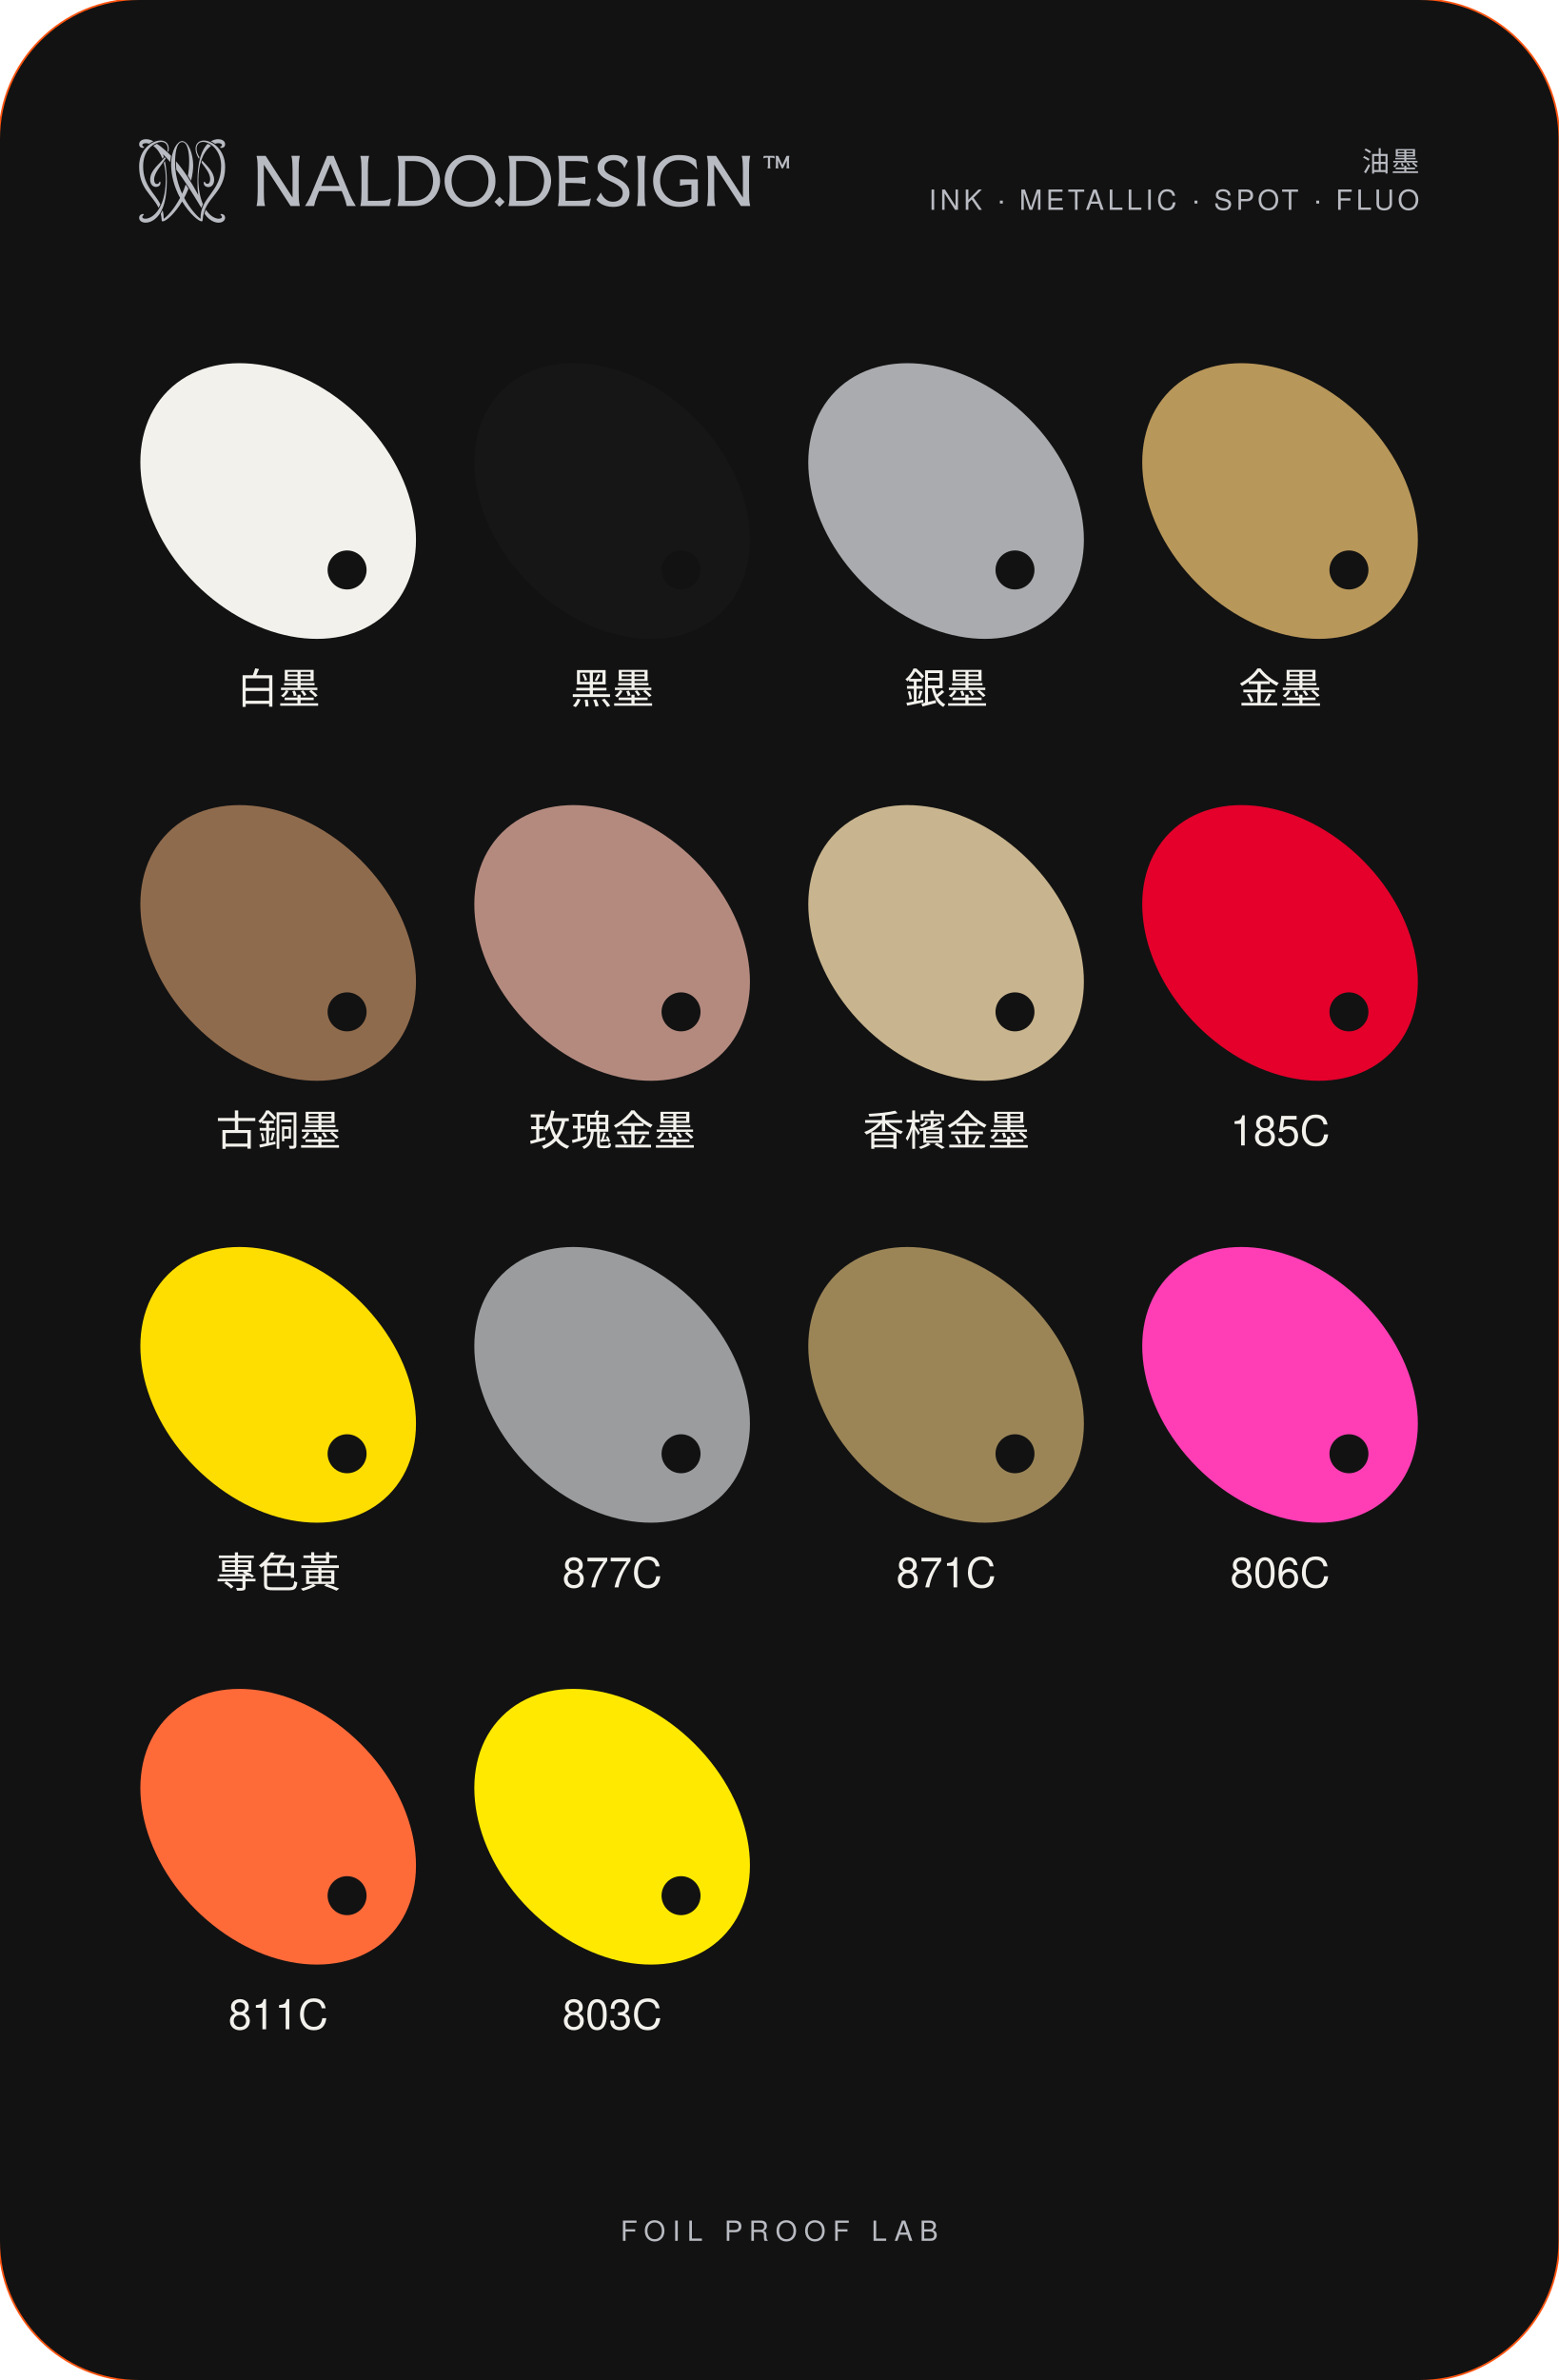
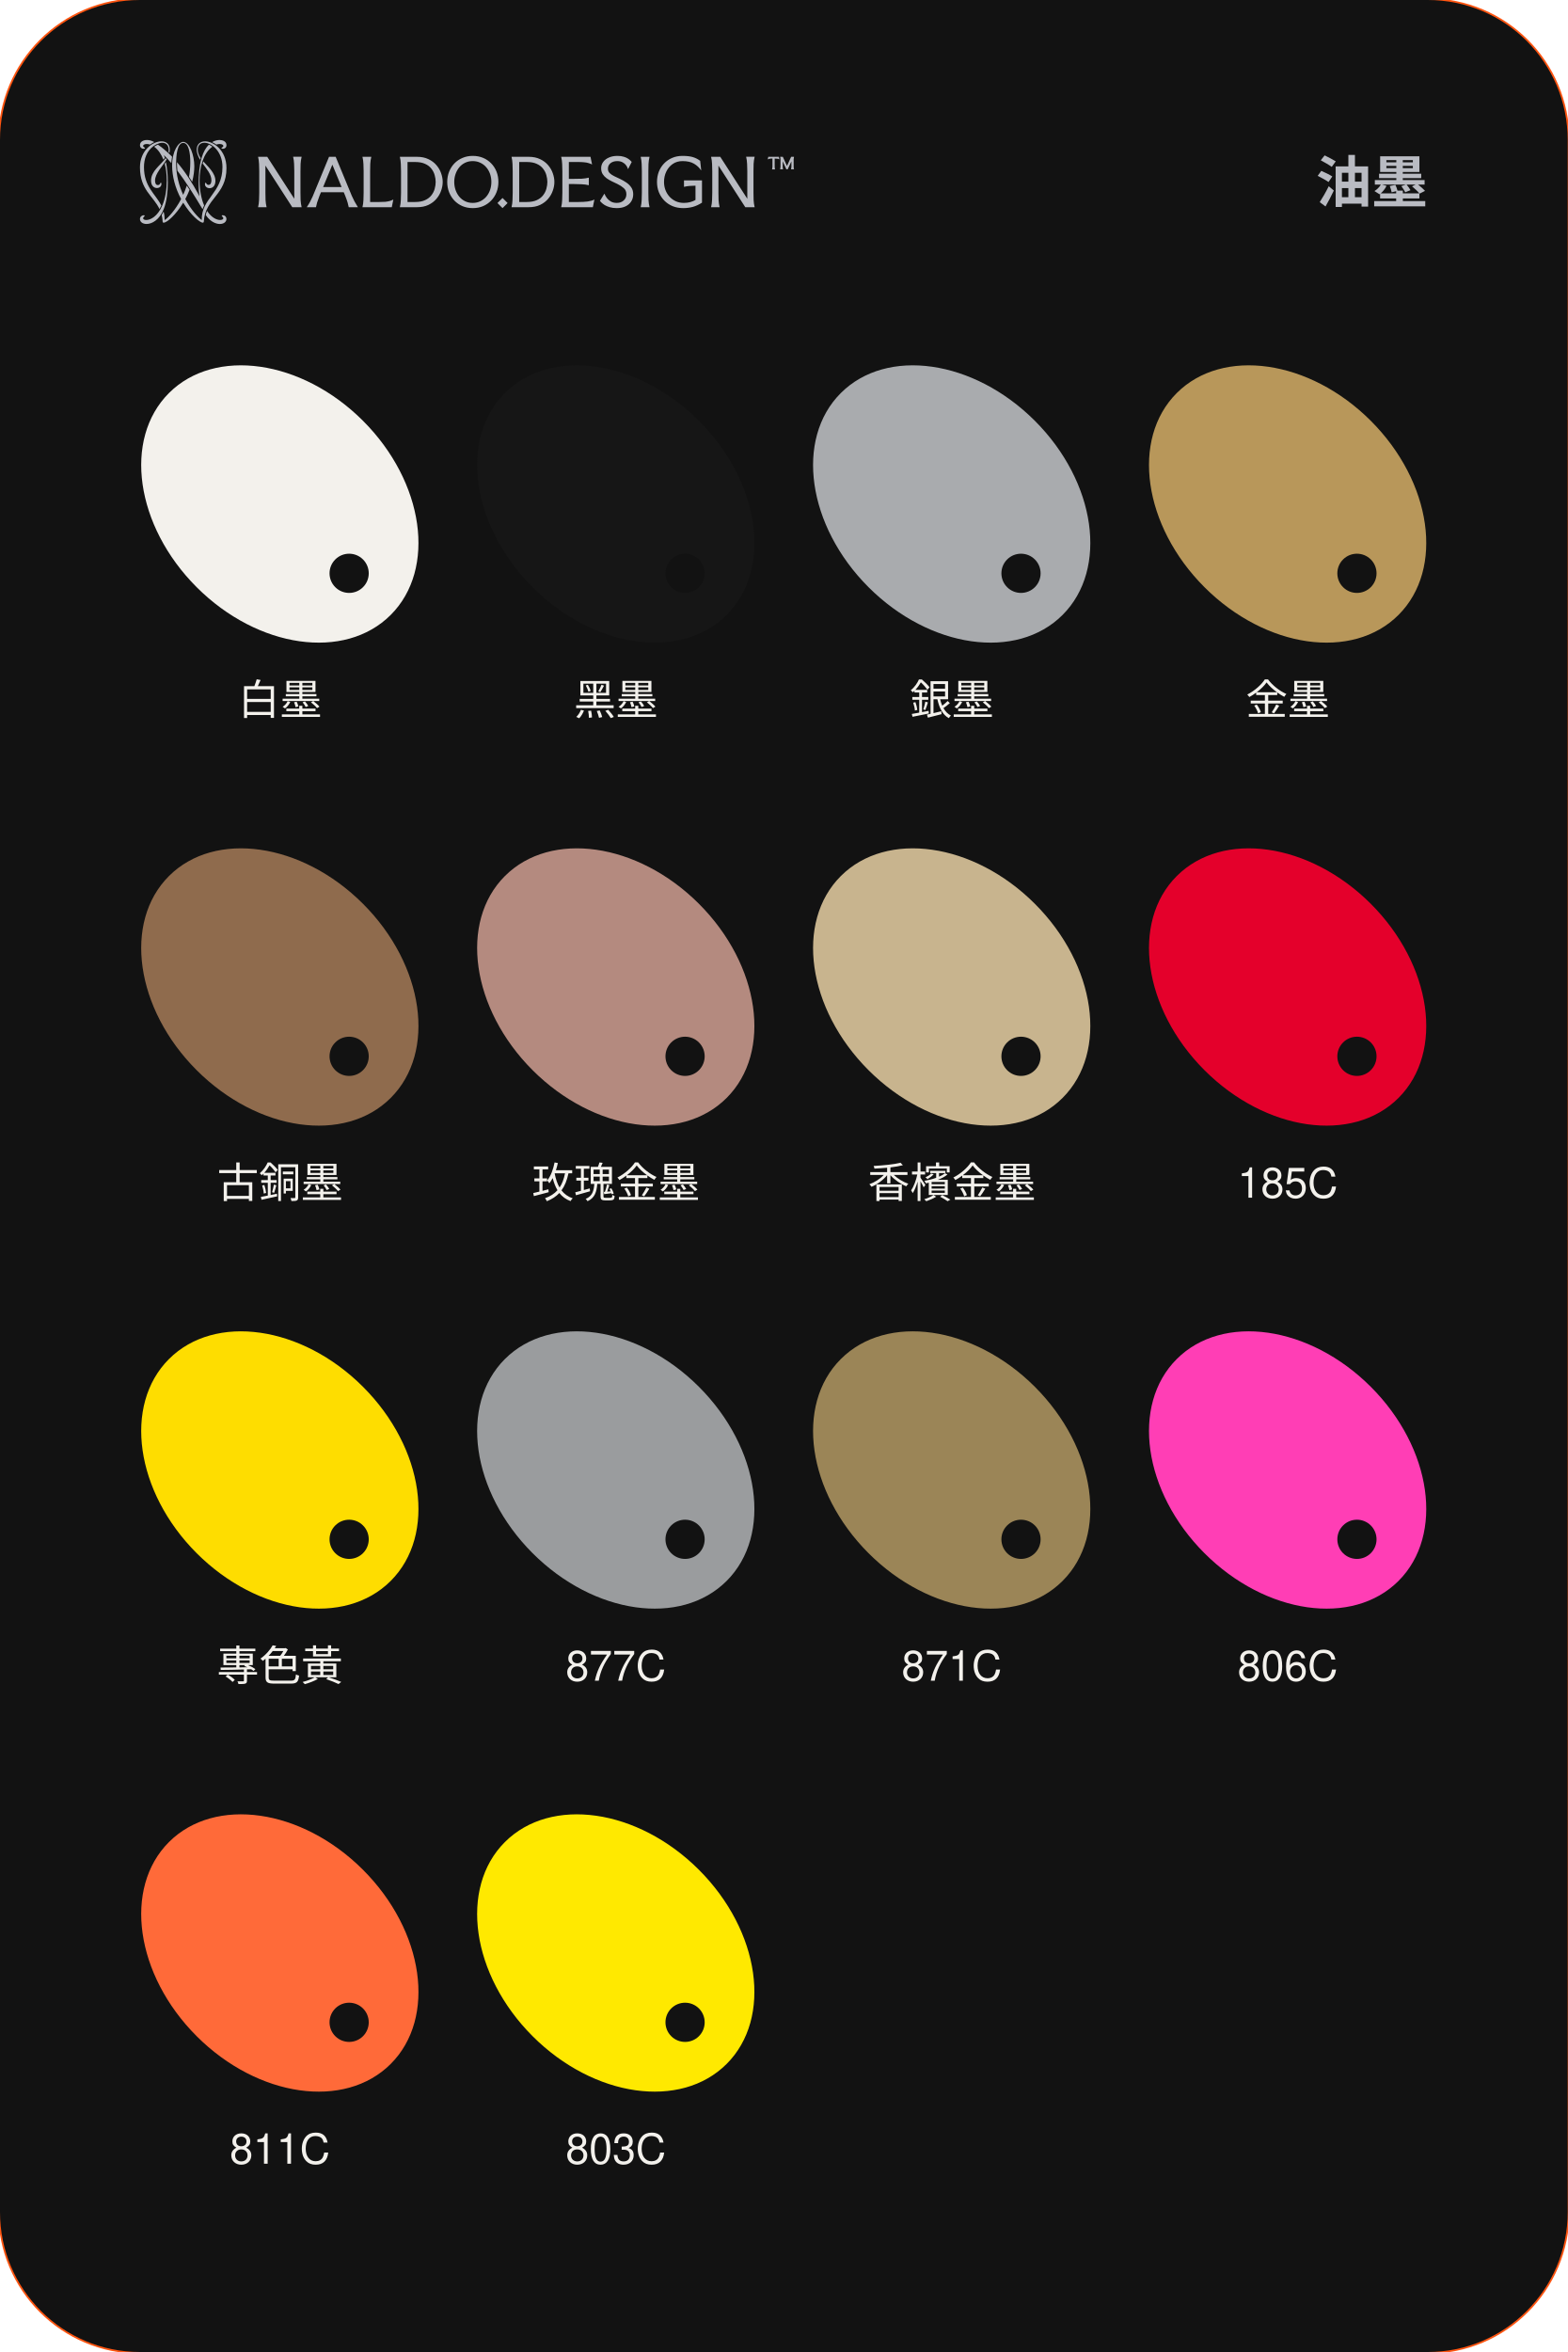
- <svg xmlns="http://www.w3.org/2000/svg" viewBox="0 0 448 684" width="448" height="684">
+ <svg xmlns="http://www.w3.org/2000/svg" viewBox="0 0 448 672" width="448" height="672">
  <g id="刀模">
-     <rect x="0" y="0" width="448" height="684" rx="40" fill="none" stroke="#ff5511" stroke-width="1" />
+     <rect x="0" y="0" width="448" height="672" rx="40" fill="none" stroke="#ff5511" stroke-width="1" />
  </g>
  <g id="紙_銅版紙 #121212 0.5mm">
-     <rect x="0" y="0" width="448" height="684" rx="40" fill="#121212" />
+     <rect x="0" y="0" width="448" height="672" rx="40" fill="#121212" />
  </g>
  <g id="印刷_白墨">
    <path transform="translate(40 104) scale(0.22409)" d="M284.421 72.421C362.526 150.526 378.355 261.33 319.777 319.909C261.198 378.487 150.394 362.658 72.289 284.553C-5.816 206.449 -21.645 95.645 36.934 37.066C95.513 -21.513 206.316 -5.684 284.421 72.421ZM284.421 249.198C274.658 239.435 258.829 239.435 249.066 249.198C239.303 258.961 239.303 274.79 249.066 284.553C258.829 294.316 274.658 294.316 284.421 284.553C294.184 274.79 294.184 258.961 284.421 249.198Z" fill="#f3f1ec" />
  </g>
  <g id="印刷_黑墨">
    <path transform="translate(136 104) scale(0.22409)" d="M284.421 72.421C362.526 150.526 378.355 261.33 319.777 319.909C261.198 378.487 150.394 362.658 72.289 284.553C-5.816 206.449 -21.645 95.645 36.934 37.066C95.513 -21.513 206.316 -5.684 284.421 72.421ZM284.421 249.198C274.658 239.435 258.829 239.435 249.066 249.198C239.303 258.961 239.303 274.79 249.066 284.553C258.829 294.316 274.658 294.316 284.421 284.553C294.184 274.79 294.184 258.961 284.421 249.198Z" fill="#161616" />
  </g>
  <g id="印刷_銀墨">
    <path transform="translate(232 104) scale(0.22409)" d="M284.421 72.421C362.526 150.526 378.355 261.33 319.777 319.909C261.198 378.487 150.394 362.658 72.289 284.553C-5.816 206.449 -21.645 95.645 36.934 37.066C95.513 -21.513 206.316 -5.684 284.421 72.421ZM284.421 249.198C274.658 239.435 258.829 239.435 249.066 249.198C239.303 258.961 239.303 274.79 249.066 284.553C258.829 294.316 274.658 294.316 284.421 284.553C294.184 274.79 294.184 258.961 284.421 249.198Z" fill="#a9abae" />
  </g>
  <g id="印刷_金墨">
    <path transform="translate(328 104) scale(0.22409)" d="M284.421 72.421C362.526 150.526 378.355 261.33 319.777 319.909C261.198 378.487 150.394 362.658 72.289 284.553C-5.816 206.449 -21.645 95.645 36.934 37.066C95.513 -21.513 206.316 -5.684 284.421 72.421ZM284.421 249.198C274.658 239.435 258.829 239.435 249.066 249.198C239.303 258.961 239.303 274.79 249.066 284.553C258.829 294.316 274.658 294.316 284.421 284.553C294.184 274.79 294.184 258.961 284.421 249.198Z" fill="#b8975a" />
  </g>
  <g id="印刷_古銅墨">
-     <path transform="translate(40 231) scale(0.22409)" d="M284.421 72.421C362.526 150.526 378.355 261.33 319.777 319.909C261.198 378.487 150.394 362.658 72.289 284.553C-5.816 206.449 -21.645 95.645 36.934 37.066C95.513 -21.513 206.316 -5.684 284.421 72.421ZM284.421 249.198C274.658 239.435 258.829 239.435 249.066 249.198C239.303 258.961 239.303 274.79 249.066 284.553C258.829 294.316 274.658 294.316 284.421 284.553C294.184 274.79 294.184 258.961 284.421 249.198Z" fill="#8f6b4d" />
+     <path transform="translate(40 242) scale(0.22409)" d="M284.421 72.421C362.526 150.526 378.355 261.33 319.777 319.909C261.198 378.487 150.394 362.658 72.289 284.553C-5.816 206.449 -21.645 95.645 36.934 37.066C95.513 -21.513 206.316 -5.684 284.421 72.421ZM284.421 249.198C274.658 239.435 258.829 239.435 249.066 249.198C239.303 258.961 239.303 274.79 249.066 284.553C258.829 294.316 274.658 294.316 284.421 284.553C294.184 274.79 294.184 258.961 284.421 249.198Z" fill="#8f6b4d" />
  </g>
  <g id="印刷_玫瑰金墨">
-     <path transform="translate(136 231) scale(0.22409)" d="M284.421 72.421C362.526 150.526 378.355 261.33 319.777 319.909C261.198 378.487 150.394 362.658 72.289 284.553C-5.816 206.449 -21.645 95.645 36.934 37.066C95.513 -21.513 206.316 -5.684 284.421 72.421ZM284.421 249.198C274.658 239.435 258.829 239.435 249.066 249.198C239.303 258.961 239.303 274.79 249.066 284.553C258.829 294.316 274.658 294.316 284.421 284.553C294.184 274.79 294.184 258.961 284.421 249.198Z" fill="#b48a7f" />
+     <path transform="translate(136 242) scale(0.22409)" d="M284.421 72.421C362.526 150.526 378.355 261.33 319.777 319.909C261.198 378.487 150.394 362.658 72.289 284.553C-5.816 206.449 -21.645 95.645 36.934 37.066C95.513 -21.513 206.316 -5.684 284.421 72.421ZM284.421 249.198C274.658 239.435 258.829 239.435 249.066 249.198C239.303 258.961 239.303 274.79 249.066 284.553C258.829 294.316 274.658 294.316 284.421 284.553C294.184 274.79 294.184 258.961 284.421 249.198Z" fill="#b48a7f" />
  </g>
  <g id="印刷_香檳金墨">
-     <path transform="translate(232 231) scale(0.22409)" d="M284.421 72.421C362.526 150.526 378.355 261.33 319.777 319.909C261.198 378.487 150.394 362.658 72.289 284.553C-5.816 206.449 -21.645 95.645 36.934 37.066C95.513 -21.513 206.316 -5.684 284.421 72.421ZM284.421 249.198C274.658 239.435 258.829 239.435 249.066 249.198C239.303 258.961 239.303 274.79 249.066 284.553C258.829 294.316 274.658 294.316 284.421 284.553C294.184 274.79 294.184 258.961 284.421 249.198Z" fill="#c8b48e" />
+     <path transform="translate(232 242) scale(0.22409)" d="M284.421 72.421C362.526 150.526 378.355 261.33 319.777 319.909C261.198 378.487 150.394 362.658 72.289 284.553C-5.816 206.449 -21.645 95.645 36.934 37.066C95.513 -21.513 206.316 -5.684 284.421 72.421ZM284.421 249.198C274.658 239.435 258.829 239.435 249.066 249.198C239.303 258.961 239.303 274.79 249.066 284.553C258.829 294.316 274.658 294.316 284.421 284.553C294.184 274.79 294.184 258.961 284.421 249.198Z" fill="#c8b48e" />
  </g>
  <g id="印刷_185C">
-     <path transform="translate(328 231) scale(0.22409)" d="M284.421 72.421C362.526 150.526 378.355 261.33 319.777 319.909C261.198 378.487 150.394 362.658 72.289 284.553C-5.816 206.449 -21.645 95.645 36.934 37.066C95.513 -21.513 206.316 -5.684 284.421 72.421ZM284.421 249.198C274.658 239.435 258.829 239.435 249.066 249.198C239.303 258.961 239.303 274.79 249.066 284.553C258.829 294.316 274.658 294.316 284.421 284.553C294.184 274.79 294.184 258.961 284.421 249.198Z" fill="#e4002b" />
+     <path transform="translate(328 242) scale(0.22409)" d="M284.421 72.421C362.526 150.526 378.355 261.33 319.777 319.909C261.198 378.487 150.394 362.658 72.289 284.553C-5.816 206.449 -21.645 95.645 36.934 37.066C95.513 -21.513 206.316 -5.684 284.421 72.421ZM284.421 249.198C274.658 239.435 258.829 239.435 249.066 249.198C239.303 258.961 239.303 274.79 249.066 284.553C258.829 294.316 274.658 294.316 284.421 284.553C294.184 274.79 294.184 258.961 284.421 249.198Z" fill="#e4002b" />
  </g>
  <g id="印刷_專色黃">
-     <path transform="translate(40 358) scale(0.22409)" d="M284.421 72.421C362.526 150.526 378.355 261.33 319.777 319.909C261.198 378.487 150.394 362.658 72.289 284.553C-5.816 206.449 -21.645 95.645 36.934 37.066C95.513 -21.513 206.316 -5.684 284.421 72.421ZM284.421 249.198C274.658 239.435 258.829 239.435 249.066 249.198C239.303 258.961 239.303 274.79 249.066 284.553C258.829 294.316 274.658 294.316 284.421 284.553C294.184 274.79 294.184 258.961 284.421 249.198Z" fill="#fedd00" />
+     <path transform="translate(40 380) scale(0.22409)" d="M284.421 72.421C362.526 150.526 378.355 261.33 319.777 319.909C261.198 378.487 150.394 362.658 72.289 284.553C-5.816 206.449 -21.645 95.645 36.934 37.066C95.513 -21.513 206.316 -5.684 284.421 72.421ZM284.421 249.198C274.658 239.435 258.829 239.435 249.066 249.198C239.303 258.961 239.303 274.79 249.066 284.553C258.829 294.316 274.658 294.316 284.421 284.553C294.184 274.79 294.184 258.961 284.421 249.198Z" fill="#fedd00" />
  </g>
  <g id="印刷_877C">
-     <path transform="translate(136 358) scale(0.22409)" d="M284.421 72.421C362.526 150.526 378.355 261.33 319.777 319.909C261.198 378.487 150.394 362.658 72.289 284.553C-5.816 206.449 -21.645 95.645 36.934 37.066C95.513 -21.513 206.316 -5.684 284.421 72.421ZM284.421 249.198C274.658 239.435 258.829 239.435 249.066 249.198C239.303 258.961 239.303 274.79 249.066 284.553C258.829 294.316 274.658 294.316 284.421 284.553C294.184 274.79 294.184 258.961 284.421 249.198Z" fill="#9a9c9e" />
+     <path transform="translate(136 380) scale(0.22409)" d="M284.421 72.421C362.526 150.526 378.355 261.33 319.777 319.909C261.198 378.487 150.394 362.658 72.289 284.553C-5.816 206.449 -21.645 95.645 36.934 37.066C95.513 -21.513 206.316 -5.684 284.421 72.421ZM284.421 249.198C274.658 239.435 258.829 239.435 249.066 249.198C239.303 258.961 239.303 274.79 249.066 284.553C258.829 294.316 274.658 294.316 284.421 284.553C294.184 274.79 294.184 258.961 284.421 249.198Z" fill="#9a9c9e" />
  </g>
  <g id="印刷_871C">
-     <path transform="translate(232 358) scale(0.22409)" d="M284.421 72.421C362.526 150.526 378.355 261.33 319.777 319.909C261.198 378.487 150.394 362.658 72.289 284.553C-5.816 206.449 -21.645 95.645 36.934 37.066C95.513 -21.513 206.316 -5.684 284.421 72.421ZM284.421 249.198C274.658 239.435 258.829 239.435 249.066 249.198C239.303 258.961 239.303 274.79 249.066 284.553C258.829 294.316 274.658 294.316 284.421 284.553C294.184 274.79 294.184 258.961 284.421 249.198Z" fill="#9b8557" />
+     <path transform="translate(232 380) scale(0.22409)" d="M284.421 72.421C362.526 150.526 378.355 261.33 319.777 319.909C261.198 378.487 150.394 362.658 72.289 284.553C-5.816 206.449 -21.645 95.645 36.934 37.066C95.513 -21.513 206.316 -5.684 284.421 72.421ZM284.421 249.198C274.658 239.435 258.829 239.435 249.066 249.198C239.303 258.961 239.303 274.79 249.066 284.553C258.829 294.316 274.658 294.316 284.421 284.553C294.184 274.79 294.184 258.961 284.421 249.198Z" fill="#9b8557" />
  </g>
  <g id="印刷_806C">
-     <path transform="translate(328 358) scale(0.22409)" d="M284.421 72.421C362.526 150.526 378.355 261.33 319.777 319.909C261.198 378.487 150.394 362.658 72.289 284.553C-5.816 206.449 -21.645 95.645 36.934 37.066C95.513 -21.513 206.316 -5.684 284.421 72.421ZM284.421 249.198C274.658 239.435 258.829 239.435 249.066 249.198C239.303 258.961 239.303 274.79 249.066 284.553C258.829 294.316 274.658 294.316 284.421 284.553C294.184 274.79 294.184 258.961 284.421 249.198Z" fill="#ff3eb5" />
+     <path transform="translate(328 380) scale(0.22409)" d="M284.421 72.421C362.526 150.526 378.355 261.33 319.777 319.909C261.198 378.487 150.394 362.658 72.289 284.553C-5.816 206.449 -21.645 95.645 36.934 37.066C95.513 -21.513 206.316 -5.684 284.421 72.421ZM284.421 249.198C274.658 239.435 258.829 239.435 249.066 249.198C239.303 258.961 239.303 274.79 249.066 284.553C258.829 294.316 274.658 294.316 284.421 284.553C294.184 274.79 294.184 258.961 284.421 249.198Z" fill="#ff3eb5" />
  </g>
  <g id="印刷_811C">
-     <path transform="translate(40 485) scale(0.22409)" d="M284.421 72.421C362.526 150.526 378.355 261.33 319.777 319.909C261.198 378.487 150.394 362.658 72.289 284.553C-5.816 206.449 -21.645 95.645 36.934 37.066C95.513 -21.513 206.316 -5.684 284.421 72.421ZM284.421 249.198C274.658 239.435 258.829 239.435 249.066 249.198C239.303 258.961 239.303 274.79 249.066 284.553C258.829 294.316 274.658 294.316 284.421 284.553C294.184 274.79 294.184 258.961 284.421 249.198Z" fill="#ff6a39" />
+     <path transform="translate(40 518) scale(0.22409)" d="M284.421 72.421C362.526 150.526 378.355 261.33 319.777 319.909C261.198 378.487 150.394 362.658 72.289 284.553C-5.816 206.449 -21.645 95.645 36.934 37.066C95.513 -21.513 206.316 -5.684 284.421 72.421ZM284.421 249.198C274.658 239.435 258.829 239.435 249.066 249.198C239.303 258.961 239.303 274.79 249.066 284.553C258.829 294.316 274.658 294.316 284.421 284.553C294.184 274.79 294.184 258.961 284.421 249.198Z" fill="#ff6a39" />
  </g>
  <g id="印刷_803C">
-     <path transform="translate(136 485) scale(0.22409)" d="M284.421 72.421C362.526 150.526 378.355 261.33 319.777 319.909C261.198 378.487 150.394 362.658 72.289 284.553C-5.816 206.449 -21.645 95.645 36.934 37.066C95.513 -21.513 206.316 -5.684 284.421 72.421ZM284.421 249.198C274.658 239.435 258.829 239.435 249.066 249.198C239.303 258.961 239.303 274.79 249.066 284.553C258.829 294.316 274.658 294.316 284.421 284.553C294.184 274.79 294.184 258.961 284.421 249.198Z" fill="#ffe900" />
+     <path transform="translate(136 518) scale(0.22409)" d="M284.421 72.421C362.526 150.526 378.355 261.33 319.777 319.909C261.198 378.487 150.394 362.658 72.289 284.553C-5.816 206.449 -21.645 95.645 36.934 37.066C95.513 -21.513 206.316 -5.684 284.421 72.421ZM284.421 249.198C274.658 239.435 258.829 239.435 249.066 249.198C239.303 258.961 239.303 274.79 249.066 284.553C258.829 294.316 274.658 294.316 284.421 284.553C294.184 274.79 294.184 258.961 284.421 249.198Z" fill="#ffe900" />
  </g>
  <g id="燙箔_霧銀 MS-03">
    <g id="logo" transform="translate(40 40) scale(0.12) translate(-200.0 -200.0)" fill="#b9bbc2">
      <path d="M263.644 245.786C254.719 261.592 235.894 279.223 235.894 296.736C235.894 302.818 237.929 307.285 242.488 307.285C248.461 307.285 247.679 301.724 249.638 301.724C250.387 301.724 251.085 302.12 251.085 304.854C251.085 310.784 245.971 314.376 240.402 314.376C233.715 314.376 226.354 309.203 226.354 296.711C226.354 273.696 249.277 259.918 261.213 243.203C261.348 243.338 262.433 244.473 263.644 245.786Z" />
      <path d="M271.004 222.905C271.004 225.303 270.702 227.885 270.054 230.636C269.347 229.963 268.632 229.29 267.917 228.634C267.917 228.466 268.38 226.615 268.38 223.604C268.38 212.281 262.021 206.612 253.054 206.612C249.235 206.612 244.936 207.638 240.453 209.699H240.444C240.36 209.749 235.33 212.063 231.931 214.78H231.906V214.796C216.302 226.144 209.539 244.852 209.539 264.527C209.539 311.541 236.836 328.163 250.799 356.014C249.302 359.371 248.082 361.701 246.526 364.393C231.629 333.075 200 318.876 200 264.981C200 225.252 230.081 203.18 251.085 203.18C262.349 203.18 271.004 209.531 271.004 222.897V222.905Z" />
      <path d="M405.998 267.026C405.998 223.208 373.949 203.213 355.047 203.213C342.858 203.213 335.128 210.919 335.128 222.948C335.128 229.829 337.651 238.123 343.321 247.199C343.666 245.794 344.044 244.415 344.44 243.06C339.897 236.524 337.593 229.357 337.593 223.116C337.593 213.35 343.245 205.846 354.845 206.57C371.257 207.596 396.459 227.137 396.459 264.351C396.459 327.254 346.156 337.769 347.098 390.604C339.763 385.422 322.291 367.673 307.899 340.587C311.625 333.673 315.091 326.279 318.111 318.506C317.202 317.076 314.645 313.139 311.516 308.412C309.034 316.243 306.115 323.654 302.944 330.594C293.136 309.304 286.078 283.446 286.078 255.754C286.078 237.265 288.636 206.915 302.995 206.915C315.562 206.915 319.844 229.719 319.844 253.129C319.844 265.629 318.624 278.289 316.79 287.752C318.599 290.503 321.593 295.096 324.302 299.487C327.969 285.532 329.408 273.158 329.408 262.374C329.408 237.029 318.758 205.047 303.003 204.467C292.404 204.509 276.413 225.084 276.581 261.684C276.691 285.599 283.454 313.686 298.032 340.596C284.06 367.169 267.084 385.22 258.841 390.68C258.841 383.681 258.101 377.095 256.326 370.432C254.988 373.259 253.398 376.186 251.691 378.836C253.777 387.265 253.642 391.975 253.979 394.44C254.105 395.323 254.29 395.92 254.66 396.299C255.03 396.677 255.594 396.82 256.46 396.82C264.435 396.82 285.506 378.129 302.969 349.209C320.752 378.449 342.295 396.837 349.832 396.837C350.404 396.837 350.883 396.61 351.253 396.24C351.699 395.794 351.977 395.13 352.01 394.44C354.997 338.56 405.989 331.738 405.989 267.017L405.998 267.026Z" />
      <path d="M379.669 297.3C379.669 309.732 372.426 314.754 365.755 314.754C360.069 314.754 354.795 311.104 354.795 305.291C354.795 302.145 355.695 301.817 356.317 301.817C357.529 301.817 357.899 303.928 359.413 305.442C360.263 306.292 361.768 306.965 363.383 306.965C366.529 306.965 370.104 304.408 370.104 295.575C370.104 281.872 359.001 269.213 349.319 255.956C349.529 255.207 350.572 251.851 350.841 251.043C361.718 263.198 379.669 278.482 379.669 297.3Z" />
      <path d="M234.018 204.971C230.569 206.511 226.91 208.732 224.007 210.919C221.131 209.943 218.489 209.548 216.21 209.548C210.893 209.548 207.503 211.718 207.503 213.871C207.503 217.413 211.962 217.614 211.962 219.272C211.962 220.306 210.506 220.971 208.614 220.971C205.081 220.971 200.017 218.666 200.017 212.222C200.017 204.475 207.344 200.008 216.613 200.008C222.106 200.008 228.289 201.581 234.018 204.971Z" />
      <path d="M266.344 300.69C266.344 323.292 263.552 346.896 256.654 364.275C246.509 390.259 228.6 399.924 215.629 399.924C206.629 399.924 200 395.273 200 388.19C200 381.965 205.653 379.105 208.942 379.105C210.296 379.105 211.264 379.593 211.264 380.527C211.264 381.805 207.512 383.471 207.512 386.364C207.512 388.779 210.406 390.495 214.897 390.495C224.63 390.495 241.824 382.419 253.138 355.939C260.422 339.14 263.787 317.404 263.787 296.694C263.787 282.184 262.138 268.17 259.026 256.721C259.968 255.392 260.893 254.046 261.794 252.692C264.611 265.722 266.344 282.89 266.344 300.69Z" />
      <path d="M405.989 212.222C405.989 218.666 400.925 220.954 397.392 220.954C395.5 220.954 394.044 220.298 394.044 219.271C394.044 217.614 398.494 217.412 398.494 213.871C398.494 211.827 395.188 209.531 389.779 209.531C387.491 209.531 384.825 209.943 381.881 210.961C378.752 208.664 375.126 206.578 371.795 205.081C378.255 201.211 384.615 200 389.695 200C395.769 200 405.989 202.725 405.989 212.222Z" />
      <path d="M405.955 388.055C405.955 393.725 401.001 400 389.746 400C388.333 400 370.55 399.798 356.586 378.44C357.276 375.723 358.395 372.275 359.791 368.893C370.634 385.363 383.084 390.427 390.865 390.427C395.508 390.427 398.494 388.627 398.494 386.364C398.494 383.471 394.734 381.805 394.734 380.527C394.734 379.492 395.575 379.155 396.652 379.155C402.608 379.155 405.955 383.395 405.955 388.055Z" />
      <path d="M276.548 239.99C276.548 240.225 275.168 245.702 274.621 255.013C266.108 244.995 260.742 239.645 256.998 235.902C257.73 237.87 258.605 240.486 259.169 242.438C258.235 243.716 256.99 245.306 255.77 246.736C251.32 235.136 243.876 223.133 233.723 216.058C234.463 215.318 238.863 212.651 242.496 211.062H242.505C261.053 223.402 276.077 239.502 276.548 239.99Z" />
      <path d="M341.925 296.728C341.925 318.397 345.903 339.881 352.81 355.829C352.751 355.922 350.538 360.389 349.049 364.653C326.388 326.952 308.656 298.763 289.081 273.04C288.198 264.939 288.08 257.865 288.139 252.793C308.992 277.221 325.942 304.862 338.997 328.979C339.948 330.745 340.873 332.487 341.782 334.203C341.521 332.352 341.285 330.451 341.075 328.491C340.84 328.491 339.712 317.396 339.712 301.893C339.712 284.556 341.117 261.701 346.745 242.699C351.253 227.54 357.478 217.539 364.098 211.062H364.107C366.916 212.239 370.003 214.107 372.401 215.932C350.9 231.208 341.925 264.174 341.925 296.728Z" />
      <path d="M503.087 240.008L567.496 339.872V274.225C567.496 268.444 567.342 262.664 567.032 256.884C566.825 251.104 566.051 245.427 564.709 239.853H584.992C583.65 245.427 582.824 251.104 582.515 256.884C582.308 262.664 582.205 268.444 582.205 274.225V325.473C582.205 331.253 582.308 337.085 582.515 342.969C582.824 348.749 583.65 354.426 584.992 360H562.697L498.752 260.909V325.628C498.752 331.408 498.855 337.189 499.062 342.969C499.372 348.749 500.197 354.426 501.539 360H481.257C482.598 354.426 483.373 348.749 483.579 342.969C483.889 337.189 484.044 331.408 484.044 325.628V274.38C484.044 268.599 483.889 262.819 483.579 257.039C483.373 251.258 482.598 245.581 481.257 240.008H503.087ZM650.263 240.008H666.056L704.453 332.905C706.518 337.447 708.634 341.833 710.801 346.065C713.072 350.194 715.808 354.839 719.007 360H697.176C696.557 356.697 695.68 353.084 694.544 349.162C693.409 345.136 691.499 339.717 688.816 332.905L685.255 324.389H631.064L627.503 332.905C624.923 339.717 623.013 345.136 621.775 349.162C620.639 353.084 619.762 356.697 619.143 360H597.312C600.512 355.149 603.144 350.762 605.208 346.84C607.376 342.814 609.388 338.685 611.246 334.453L650.263 240.008ZM636.174 312.003H680.145L658.16 258.742L636.174 312.003ZM729.83 360C731.171 354.426 731.946 348.749 732.152 342.969C732.462 337.189 732.617 331.408 732.617 325.628V274.38C732.617 268.599 732.462 262.819 732.152 257.039C731.946 251.258 731.171 245.581 729.83 240.008H750.886C749.545 245.581 748.719 251.258 748.409 257.039C748.203 262.819 748.099 268.599 748.099 274.38V347.614H769.776C775.453 347.614 780.252 347.459 784.175 347.149C788.097 346.736 791.555 346.117 794.548 345.291C797.645 344.362 800.586 343.175 803.373 341.73L799.657 360H729.83ZM859.607 240.008C870.135 240.008 879.218 241.866 886.856 245.581C894.598 249.194 900.997 253.994 906.055 259.98C911.113 265.864 914.829 272.315 917.203 279.334C919.68 286.353 920.919 293.217 920.919 299.926C920.919 306.636 919.68 313.5 917.203 320.519C914.829 327.538 911.113 334.04 906.055 340.027C900.997 346.014 894.598 350.865 886.856 354.581C879.218 358.194 870.135 360 859.607 360H818.887C820.228 354.426 821.003 348.749 821.209 342.969C821.519 337.189 821.673 331.408 821.673 325.628V274.38C821.673 268.599 821.519 262.819 821.209 257.039C821.003 251.258 820.228 245.581 818.887 240.008H859.607ZM837.156 347.614H854.962C864.768 347.614 872.819 346.117 879.115 343.124C885.515 340.13 890.521 336.26 894.133 331.511C897.849 326.66 900.43 321.499 901.875 316.029C903.423 310.455 904.197 305.087 904.197 299.926C904.197 294.765 903.423 289.45 901.875 283.979C900.43 278.405 897.849 273.244 894.133 268.496C890.521 263.645 885.515 259.774 879.115 256.884C872.819 253.891 864.768 252.394 854.962 252.394H837.156V347.614ZM992.554 362.168C983.677 362.168 975.523 360.619 968.091 357.523C960.659 354.323 954.208 349.885 948.737 344.207C943.37 338.53 939.189 331.924 936.196 324.389C933.203 316.854 931.706 308.7 931.706 299.926C931.706 291.153 933.203 282.998 936.196 275.463C939.189 267.928 943.37 261.374 948.737 255.8C954.208 250.123 960.659 245.736 968.091 242.64C975.523 239.44 983.677 237.84 992.554 237.84C1001.43 237.84 1009.58 239.388 1017.02 242.485C1024.45 245.581 1030.9 249.968 1036.37 255.645C1041.84 261.219 1046.07 267.774 1049.07 275.309C1052.06 282.844 1053.56 291.05 1053.56 299.926C1053.56 308.7 1052.06 316.854 1049.07 324.389C1046.07 331.924 1041.84 338.53 1036.37 344.207C1030.9 349.885 1024.45 354.323 1017.02 357.523C1009.58 360.619 1001.43 362.168 992.554 362.168ZM992.399 349.781C999.108 349.781 1005.2 348.439 1010.67 345.756C1016.14 343.072 1020.84 339.459 1024.76 334.918C1028.68 330.273 1031.67 324.957 1033.74 318.97C1035.8 312.88 1036.83 306.532 1036.83 299.926C1036.83 293.217 1035.8 286.869 1033.74 280.882C1031.67 274.896 1028.68 269.632 1024.76 265.09C1020.84 260.445 1016.14 256.832 1010.67 254.252C1005.2 251.568 999.108 250.226 992.399 250.226C985.69 250.226 979.6 251.568 974.129 254.252C968.762 256.832 964.169 260.445 960.349 265.09C956.53 269.735 953.589 275.051 951.524 281.037C949.46 286.921 948.428 293.217 948.428 299.926C948.428 306.532 949.46 312.88 951.524 318.97C953.589 324.957 956.53 330.273 960.349 334.918C964.169 339.459 968.762 343.072 974.129 345.756C979.6 348.439 985.69 349.781 992.399 349.781ZM1063.4 338.014L1075.48 350.091L1063.4 362.168L1051.32 350.091L1063.4 338.014ZM1125.57 240.008C1136.1 240.008 1145.18 241.866 1152.82 245.581C1160.56 249.194 1166.96 253.994 1172.02 259.98C1177.07 265.864 1180.79 272.315 1183.16 279.334C1185.64 286.353 1186.88 293.217 1186.88 299.926C1186.88 306.636 1185.64 313.5 1183.16 320.519C1180.79 327.538 1177.07 334.04 1172.02 340.027C1166.96 346.014 1160.56 350.865 1152.82 354.581C1145.18 358.194 1136.1 360 1125.57 360H1084.85C1086.19 354.426 1086.96 348.749 1087.17 342.969C1087.48 337.189 1087.63 331.408 1087.63 325.628V274.38C1087.63 268.599 1087.48 262.819 1087.17 257.039C1086.96 251.258 1086.19 245.581 1084.85 240.008H1125.57ZM1103.12 347.614H1120.92C1130.73 347.614 1138.78 346.117 1145.08 343.124C1151.48 340.13 1156.48 336.26 1160.09 331.511C1163.81 326.66 1166.39 321.499 1167.84 316.029C1169.38 310.455 1170.16 305.087 1170.16 299.926C1170.16 294.765 1169.38 289.45 1167.84 283.979C1166.39 278.405 1163.81 273.244 1160.09 268.496C1156.48 263.645 1151.48 259.774 1145.08 256.884C1138.78 253.891 1130.73 252.394 1120.92 252.394H1103.12V347.614ZM1272.91 240.008L1276.63 258.277C1273.84 256.832 1270.9 255.697 1267.8 254.871C1264.81 253.942 1261.35 253.323 1257.43 253.013C1253.51 252.6 1248.71 252.394 1243.03 252.394H1221.36V292.495H1234.52C1240.3 292.495 1246.08 292.391 1251.86 292.185C1257.64 291.875 1263.31 291.05 1268.89 289.708V307.668C1263.31 306.326 1257.64 305.552 1251.86 305.345C1246.08 305.036 1240.3 304.881 1234.52 304.881H1221.36V347.614H1244.27C1252.73 347.614 1260.11 347.201 1266.41 346.375C1272.81 345.446 1278.07 343.898 1282.2 341.73L1278.49 360H1203.09C1204.43 354.426 1205.2 348.749 1205.41 342.969C1205.72 337.189 1205.87 331.408 1205.87 325.628V274.38C1205.87 268.599 1205.72 262.819 1205.41 257.039C1205.2 251.258 1204.43 245.581 1203.09 240.008H1272.91ZM1371.05 252.239L1362.54 268.961H1362.07C1361.35 266.07 1359.91 263.18 1357.74 260.29C1355.67 257.4 1352.89 255.026 1349.38 253.168C1345.97 251.207 1341.74 250.226 1336.68 250.226C1330.18 250.226 1324.81 251.878 1320.58 255.181C1316.45 258.484 1314.39 262.871 1314.39 268.341C1314.39 272.573 1315.78 276.083 1318.57 278.87C1321.35 281.553 1324.97 283.979 1329.4 286.147C1333.84 288.211 1338.54 290.43 1343.49 292.804C1348.76 295.281 1353.76 298.172 1358.51 301.475C1363.26 304.674 1367.13 308.545 1370.12 313.087C1373.12 317.525 1374.61 322.893 1374.61 329.189C1374.61 335.692 1373.01 341.421 1369.82 346.375C1366.72 351.33 1362.23 355.2 1356.34 357.987C1350.56 360.774 1343.6 362.168 1335.44 362.168C1329.04 362.168 1323.47 361.445 1318.72 360C1313.97 358.555 1309.95 356.852 1306.64 354.891C1303.45 352.826 1300.92 350.865 1299.06 349.007C1297.2 347.149 1295.96 345.807 1295.34 344.982L1305.72 328.105H1306.18C1307.52 331.511 1309.43 334.866 1311.91 338.169C1314.49 341.472 1317.69 344.259 1321.51 346.53C1325.43 348.697 1330.08 349.781 1335.44 349.781C1342.15 349.781 1347.62 347.872 1351.85 344.053C1356.19 340.13 1358.36 335.176 1358.36 329.189C1358.36 323.099 1356.29 318.248 1352.16 314.635C1348.04 310.919 1342.98 307.616 1336.99 304.726C1332.66 302.558 1328.22 300.442 1323.68 298.378C1319.24 296.21 1315.11 293.785 1311.29 291.101C1307.47 288.314 1304.37 285.063 1302 281.347C1299.63 277.631 1298.39 273.141 1298.28 267.877C1298.18 262.096 1299.73 256.987 1302.93 252.549C1306.13 248.007 1310.67 244.446 1316.55 241.866C1322.44 239.182 1329.25 237.84 1336.99 237.84C1342.87 237.84 1347.88 238.511 1352.01 239.853C1356.24 241.091 1359.7 242.64 1362.38 244.498C1365.07 246.252 1367.08 247.904 1368.42 249.452C1369.87 250.897 1370.74 251.826 1371.05 252.239ZM1413.48 240.008C1412.14 245.581 1411.31 251.258 1411 257.039C1410.8 262.819 1410.69 268.599 1410.69 274.38V325.628C1410.69 331.408 1410.8 337.189 1411 342.969C1411.31 348.749 1412.14 354.426 1413.48 360H1392.42C1393.77 354.426 1394.54 348.749 1394.75 342.969C1395.06 337.189 1395.21 331.408 1395.21 325.628V274.38C1395.21 268.599 1395.06 262.819 1394.75 257.039C1394.54 251.258 1393.77 245.581 1392.42 240.008H1413.48ZM1538.41 349.162C1531.29 353.807 1524.07 357.161 1516.74 359.226C1509.41 361.187 1501.72 362.168 1493.67 362.168C1484.48 362.168 1476.07 360.619 1468.43 357.523C1460.79 354.323 1454.19 349.885 1448.61 344.207C1443.14 338.53 1438.86 331.924 1435.76 324.389C1432.77 316.854 1431.27 308.7 1431.27 299.926C1431.27 291.153 1432.72 282.998 1435.61 275.463C1438.6 267.928 1442.78 261.374 1448.15 255.8C1453.62 250.123 1460.02 245.736 1467.35 242.64C1474.78 239.44 1482.98 237.84 1491.96 237.84C1502.18 237.84 1510.49 238.821 1516.89 240.782C1523.29 242.743 1529.02 245.685 1534.08 249.607L1536.55 272.057H1536.09C1531.96 265.761 1526.39 260.548 1519.37 256.419C1512.45 252.291 1503.32 250.226 1491.96 250.226C1483.09 250.226 1475.35 252.497 1468.74 257.039C1462.13 261.58 1457.02 267.619 1453.41 275.154C1449.8 282.586 1447.99 290.843 1447.99 299.926C1447.99 306.739 1449.13 313.138 1451.4 319.125C1453.67 325.112 1456.92 330.428 1461.15 335.073C1465.39 339.614 1470.39 343.227 1476.17 345.911C1481.95 348.491 1488.35 349.781 1495.37 349.781C1500.84 349.781 1506 349.11 1510.85 347.769C1515.7 346.427 1519.73 344.724 1522.93 342.659V308.752C1518.29 308.855 1513.69 309.061 1509.15 309.371C1504.61 309.681 1500.07 310.403 1495.53 311.539V296.21H1538.41V349.162ZM1581.9 240.008L1646.31 339.872V274.225C1646.31 268.444 1646.15 262.664 1645.84 256.884C1645.64 251.104 1644.86 245.427 1643.52 239.853H1663.8C1662.46 245.427 1661.64 251.104 1661.33 256.884C1661.12 262.664 1661.02 268.444 1661.02 274.225V325.473C1661.02 331.253 1661.12 337.085 1661.33 342.969C1661.64 348.749 1662.46 354.426 1663.8 360H1641.51L1577.57 260.909V325.628C1577.57 331.408 1577.67 337.189 1577.87 342.969C1578.18 348.749 1579.01 354.426 1580.35 360H1560.07C1561.41 354.426 1562.19 348.749 1562.39 342.969C1562.7 337.189 1562.86 331.408 1562.86 325.628V274.38C1562.86 268.599 1562.7 262.819 1562.39 257.039C1562.19 251.258 1561.41 245.581 1560.07 240.008H1581.9Z" />
      <path d="M1721.42 240L1722.74 246.17C1721.42 245.509 1719.87 244.848 1718.33 244.627C1716.79 244.407 1714.37 244.187 1711.5 244.187V258.509C1711.5 260.492 1711.5 262.475 1711.5 264.238C1711.5 266.221 1711.94 267.984 1712.38 269.967H1705.33C1705.77 268.204 1705.99 266.221 1706.21 264.238C1706.43 262.255 1706.21 260.492 1706.21 258.509V244.187C1703.35 244.187 1701.15 244.187 1699.6 244.627C1698.06 244.848 1696.52 245.509 1694.98 246.17L1696.3 240H1721.86H1721.42ZM1730.89 240L1740.81 261.814L1750.72 240H1757.55C1757.11 241.763 1756.89 243.746 1756.67 245.729C1756.67 247.712 1756.67 249.695 1756.67 251.458V258.289C1756.67 260.272 1756.67 262.255 1756.67 264.018C1756.67 266.001 1757.11 267.763 1757.55 269.747H1750.5C1750.94 267.984 1751.16 266.001 1751.38 264.018C1751.38 262.034 1751.38 260.272 1751.38 258.289V250.356V250.797L1742.57 269.747H1739.26L1730.67 250.797V258.289C1730.67 260.272 1730.67 262.255 1730.67 264.018C1730.67 265.78 1730.89 267.763 1731.55 269.747H1724.5C1724.94 267.984 1725.16 266.001 1725.38 264.018C1725.38 262.034 1725.38 260.272 1725.38 258.289V251.458C1725.38 249.475 1725.38 247.492 1725.38 245.729C1725.38 243.746 1724.94 241.983 1724.5 240H1731.33H1730.89Z" />
    </g>
-     <text x="408" y="49.3" text-anchor="end" font-family="'IBM Plex Sans TC', 'IBM Plex Sans', Helvetica, Arial, sans-serif" font-size="8" letter-spacing=".5" fill="#b9bbc2">油墨</text>
-     <text x="408" y="60.3" text-anchor="end" font-family="'IBM Plex Sans TC', 'IBM Plex Sans', Helvetica, Arial, sans-serif" font-size="8" letter-spacing="1" fill="#b9bbc2">INK · METALLIC · SPOT · FLUO</text>
-     <text x="224.0" y="644.0" text-anchor="middle" font-family="'IBM Plex Sans TC', 'IBM Plex Sans', Helvetica, Arial, sans-serif" font-size="8" letter-spacing="2" fill="#b9bbc2">FOIL PROOF LAB</text>
+     <text x="408" y="57.8" text-anchor="end" font-family="'IBM Plex Sans TC', 'IBM Plex Sans', Helvetica, Arial, sans-serif" font-size="16" font-weight="600" fill="#b9bbc2">油墨</text>
  </g>
  <g id="印刷_白墨 標籤">
-     <text x="80.0" y="202.2" text-anchor="middle" font-family="'IBM Plex Sans TC', 'IBM Plex Sans', Helvetica, Arial, sans-serif" font-size="12" fill="#f3f1ec">白墨</text>
-     <text x="176.0" y="202.2" text-anchor="middle" font-family="'IBM Plex Sans TC', 'IBM Plex Sans', Helvetica, Arial, sans-serif" font-size="12" fill="#f3f1ec">黑墨</text>
-     <text x="272.0" y="202.2" text-anchor="middle" font-family="'IBM Plex Sans TC', 'IBM Plex Sans', Helvetica, Arial, sans-serif" font-size="12" fill="#f3f1ec">銀墨</text>
-     <text x="368.0" y="202.2" text-anchor="middle" font-family="'IBM Plex Sans TC', 'IBM Plex Sans', Helvetica, Arial, sans-serif" font-size="12" fill="#f3f1ec">金墨</text>
-     <text x="80.0" y="329.2" text-anchor="middle" font-family="'IBM Plex Sans TC', 'IBM Plex Sans', Helvetica, Arial, sans-serif" font-size="12" fill="#f3f1ec">古銅墨</text>
-     <text x="176.0" y="329.2" text-anchor="middle" font-family="'IBM Plex Sans TC', 'IBM Plex Sans', Helvetica, Arial, sans-serif" font-size="12" fill="#f3f1ec">玫瑰金墨</text>
-     <text x="272.0" y="329.2" text-anchor="middle" font-family="'IBM Plex Sans TC', 'IBM Plex Sans', Helvetica, Arial, sans-serif" font-size="12" fill="#f3f1ec">香檳金墨</text>
-     <text x="368.0" y="329.2" text-anchor="middle" font-family="'IBM Plex Sans TC', 'IBM Plex Sans', Helvetica, Arial, sans-serif" font-size="12" fill="#f3f1ec">185C</text>
-     <text x="80.0" y="456.2" text-anchor="middle" font-family="'IBM Plex Sans TC', 'IBM Plex Sans', Helvetica, Arial, sans-serif" font-size="12" fill="#f3f1ec">專色黃</text>
-     <text x="176.0" y="456.2" text-anchor="middle" font-family="'IBM Plex Sans TC', 'IBM Plex Sans', Helvetica, Arial, sans-serif" font-size="12" fill="#f3f1ec">877C</text>
-     <text x="272.0" y="456.2" text-anchor="middle" font-family="'IBM Plex Sans TC', 'IBM Plex Sans', Helvetica, Arial, sans-serif" font-size="12" fill="#f3f1ec">871C</text>
-     <text x="368.0" y="456.2" text-anchor="middle" font-family="'IBM Plex Sans TC', 'IBM Plex Sans', Helvetica, Arial, sans-serif" font-size="12" fill="#f3f1ec">806C</text>
-     <text x="80.0" y="583.2" text-anchor="middle" font-family="'IBM Plex Sans TC', 'IBM Plex Sans', Helvetica, Arial, sans-serif" font-size="12" fill="#f3f1ec">811C</text>
-     <text x="176.0" y="583.2" text-anchor="middle" font-family="'IBM Plex Sans TC', 'IBM Plex Sans', Helvetica, Arial, sans-serif" font-size="12" fill="#f3f1ec">803C</text>
+     <text x="80.0" y="204.2" text-anchor="middle" font-family="'IBM Plex Sans TC', 'IBM Plex Sans', Helvetica, Arial, sans-serif" font-size="12" fill="#f3f1ec">白墨</text>
+     <text x="176.0" y="204.2" text-anchor="middle" font-family="'IBM Plex Sans TC', 'IBM Plex Sans', Helvetica, Arial, sans-serif" font-size="12" fill="#f3f1ec">黑墨</text>
+     <text x="272.0" y="204.2" text-anchor="middle" font-family="'IBM Plex Sans TC', 'IBM Plex Sans', Helvetica, Arial, sans-serif" font-size="12" fill="#f3f1ec">銀墨</text>
+     <text x="368.0" y="204.2" text-anchor="middle" font-family="'IBM Plex Sans TC', 'IBM Plex Sans', Helvetica, Arial, sans-serif" font-size="12" fill="#f3f1ec">金墨</text>
+     <text x="80.0" y="342.2" text-anchor="middle" font-family="'IBM Plex Sans TC', 'IBM Plex Sans', Helvetica, Arial, sans-serif" font-size="12" fill="#f3f1ec">古銅墨</text>
+     <text x="176.0" y="342.2" text-anchor="middle" font-family="'IBM Plex Sans TC', 'IBM Plex Sans', Helvetica, Arial, sans-serif" font-size="12" fill="#f3f1ec">玫瑰金墨</text>
+     <text x="272.0" y="342.2" text-anchor="middle" font-family="'IBM Plex Sans TC', 'IBM Plex Sans', Helvetica, Arial, sans-serif" font-size="12" fill="#f3f1ec">香檳金墨</text>
+     <text x="368.0" y="342.2" text-anchor="middle" font-family="'IBM Plex Sans TC', 'IBM Plex Sans', Helvetica, Arial, sans-serif" font-size="12" fill="#f3f1ec">185C</text>
+     <text x="80.0" y="480.2" text-anchor="middle" font-family="'IBM Plex Sans TC', 'IBM Plex Sans', Helvetica, Arial, sans-serif" font-size="12" fill="#f3f1ec">專色黃</text>
+     <text x="176.0" y="480.2" text-anchor="middle" font-family="'IBM Plex Sans TC', 'IBM Plex Sans', Helvetica, Arial, sans-serif" font-size="12" fill="#f3f1ec">877C</text>
+     <text x="272.0" y="480.2" text-anchor="middle" font-family="'IBM Plex Sans TC', 'IBM Plex Sans', Helvetica, Arial, sans-serif" font-size="12" fill="#f3f1ec">871C</text>
+     <text x="368.0" y="480.2" text-anchor="middle" font-family="'IBM Plex Sans TC', 'IBM Plex Sans', Helvetica, Arial, sans-serif" font-size="12" fill="#f3f1ec">806C</text>
+     <text x="80.0" y="618.2" text-anchor="middle" font-family="'IBM Plex Sans TC', 'IBM Plex Sans', Helvetica, Arial, sans-serif" font-size="12" fill="#f3f1ec">811C</text>
+     <text x="176.0" y="618.2" text-anchor="middle" font-family="'IBM Plex Sans TC', 'IBM Plex Sans', Helvetica, Arial, sans-serif" font-size="12" fill="#f3f1ec">803C</text>
  </g>
</svg>
